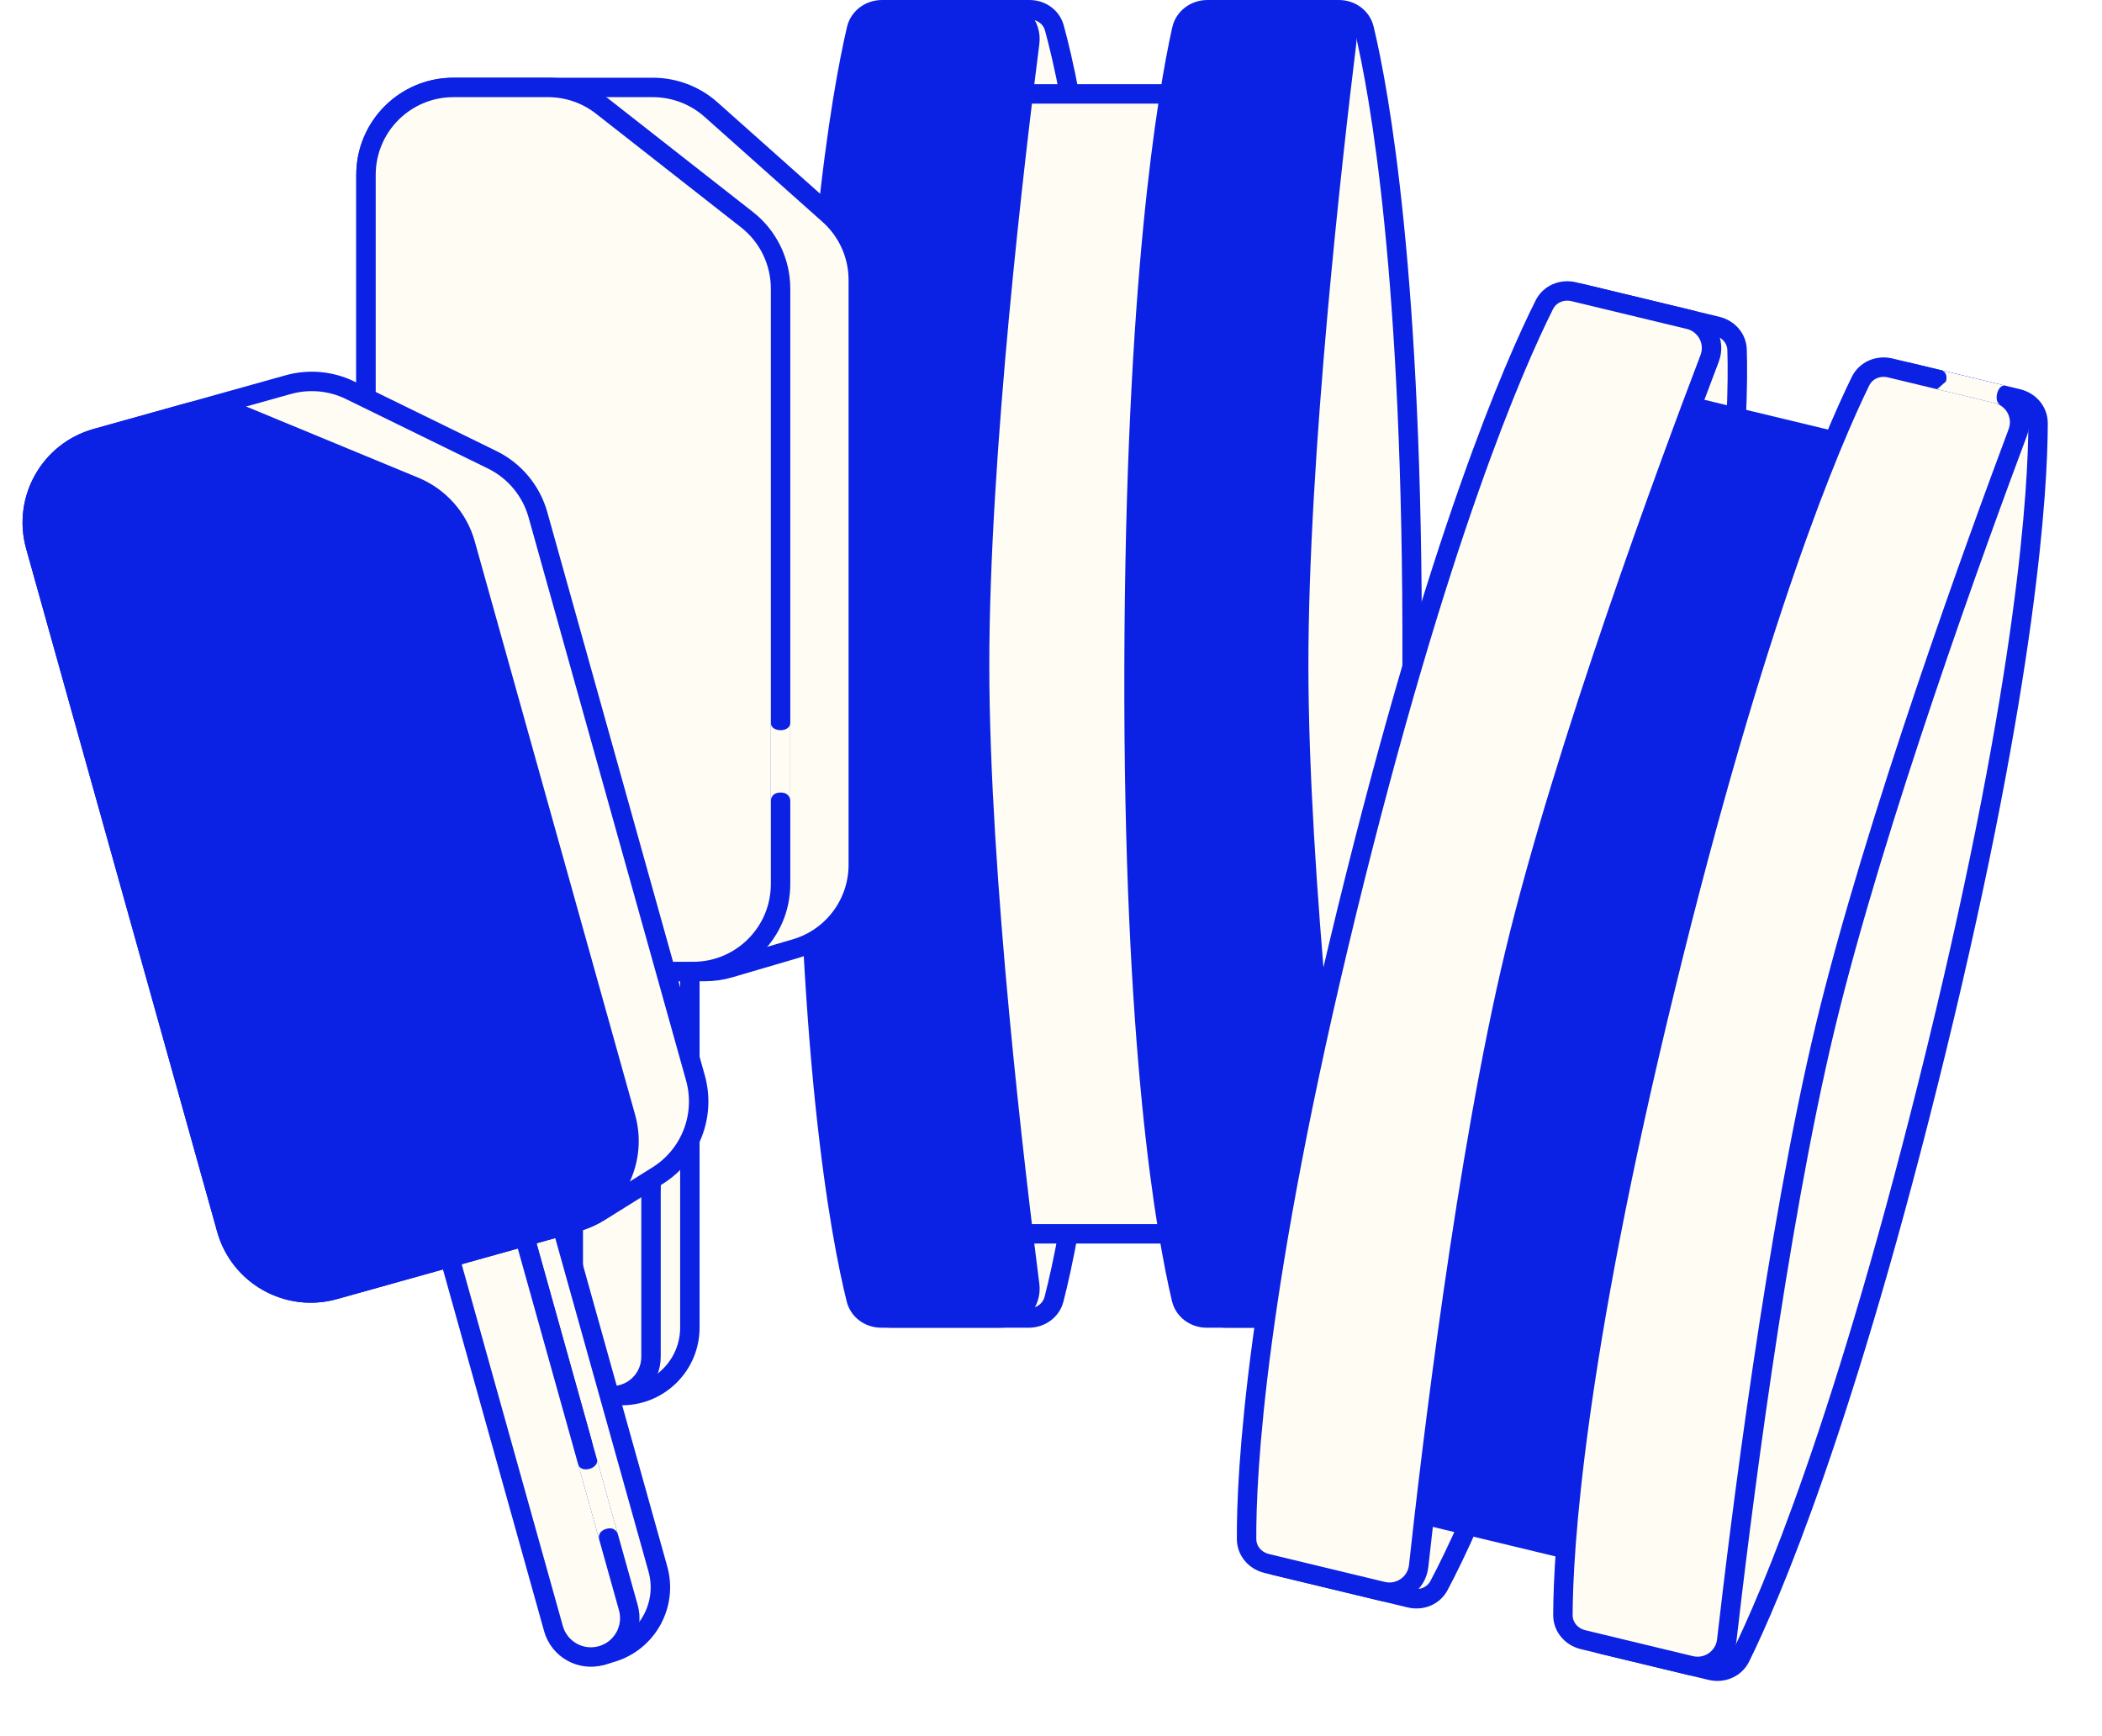
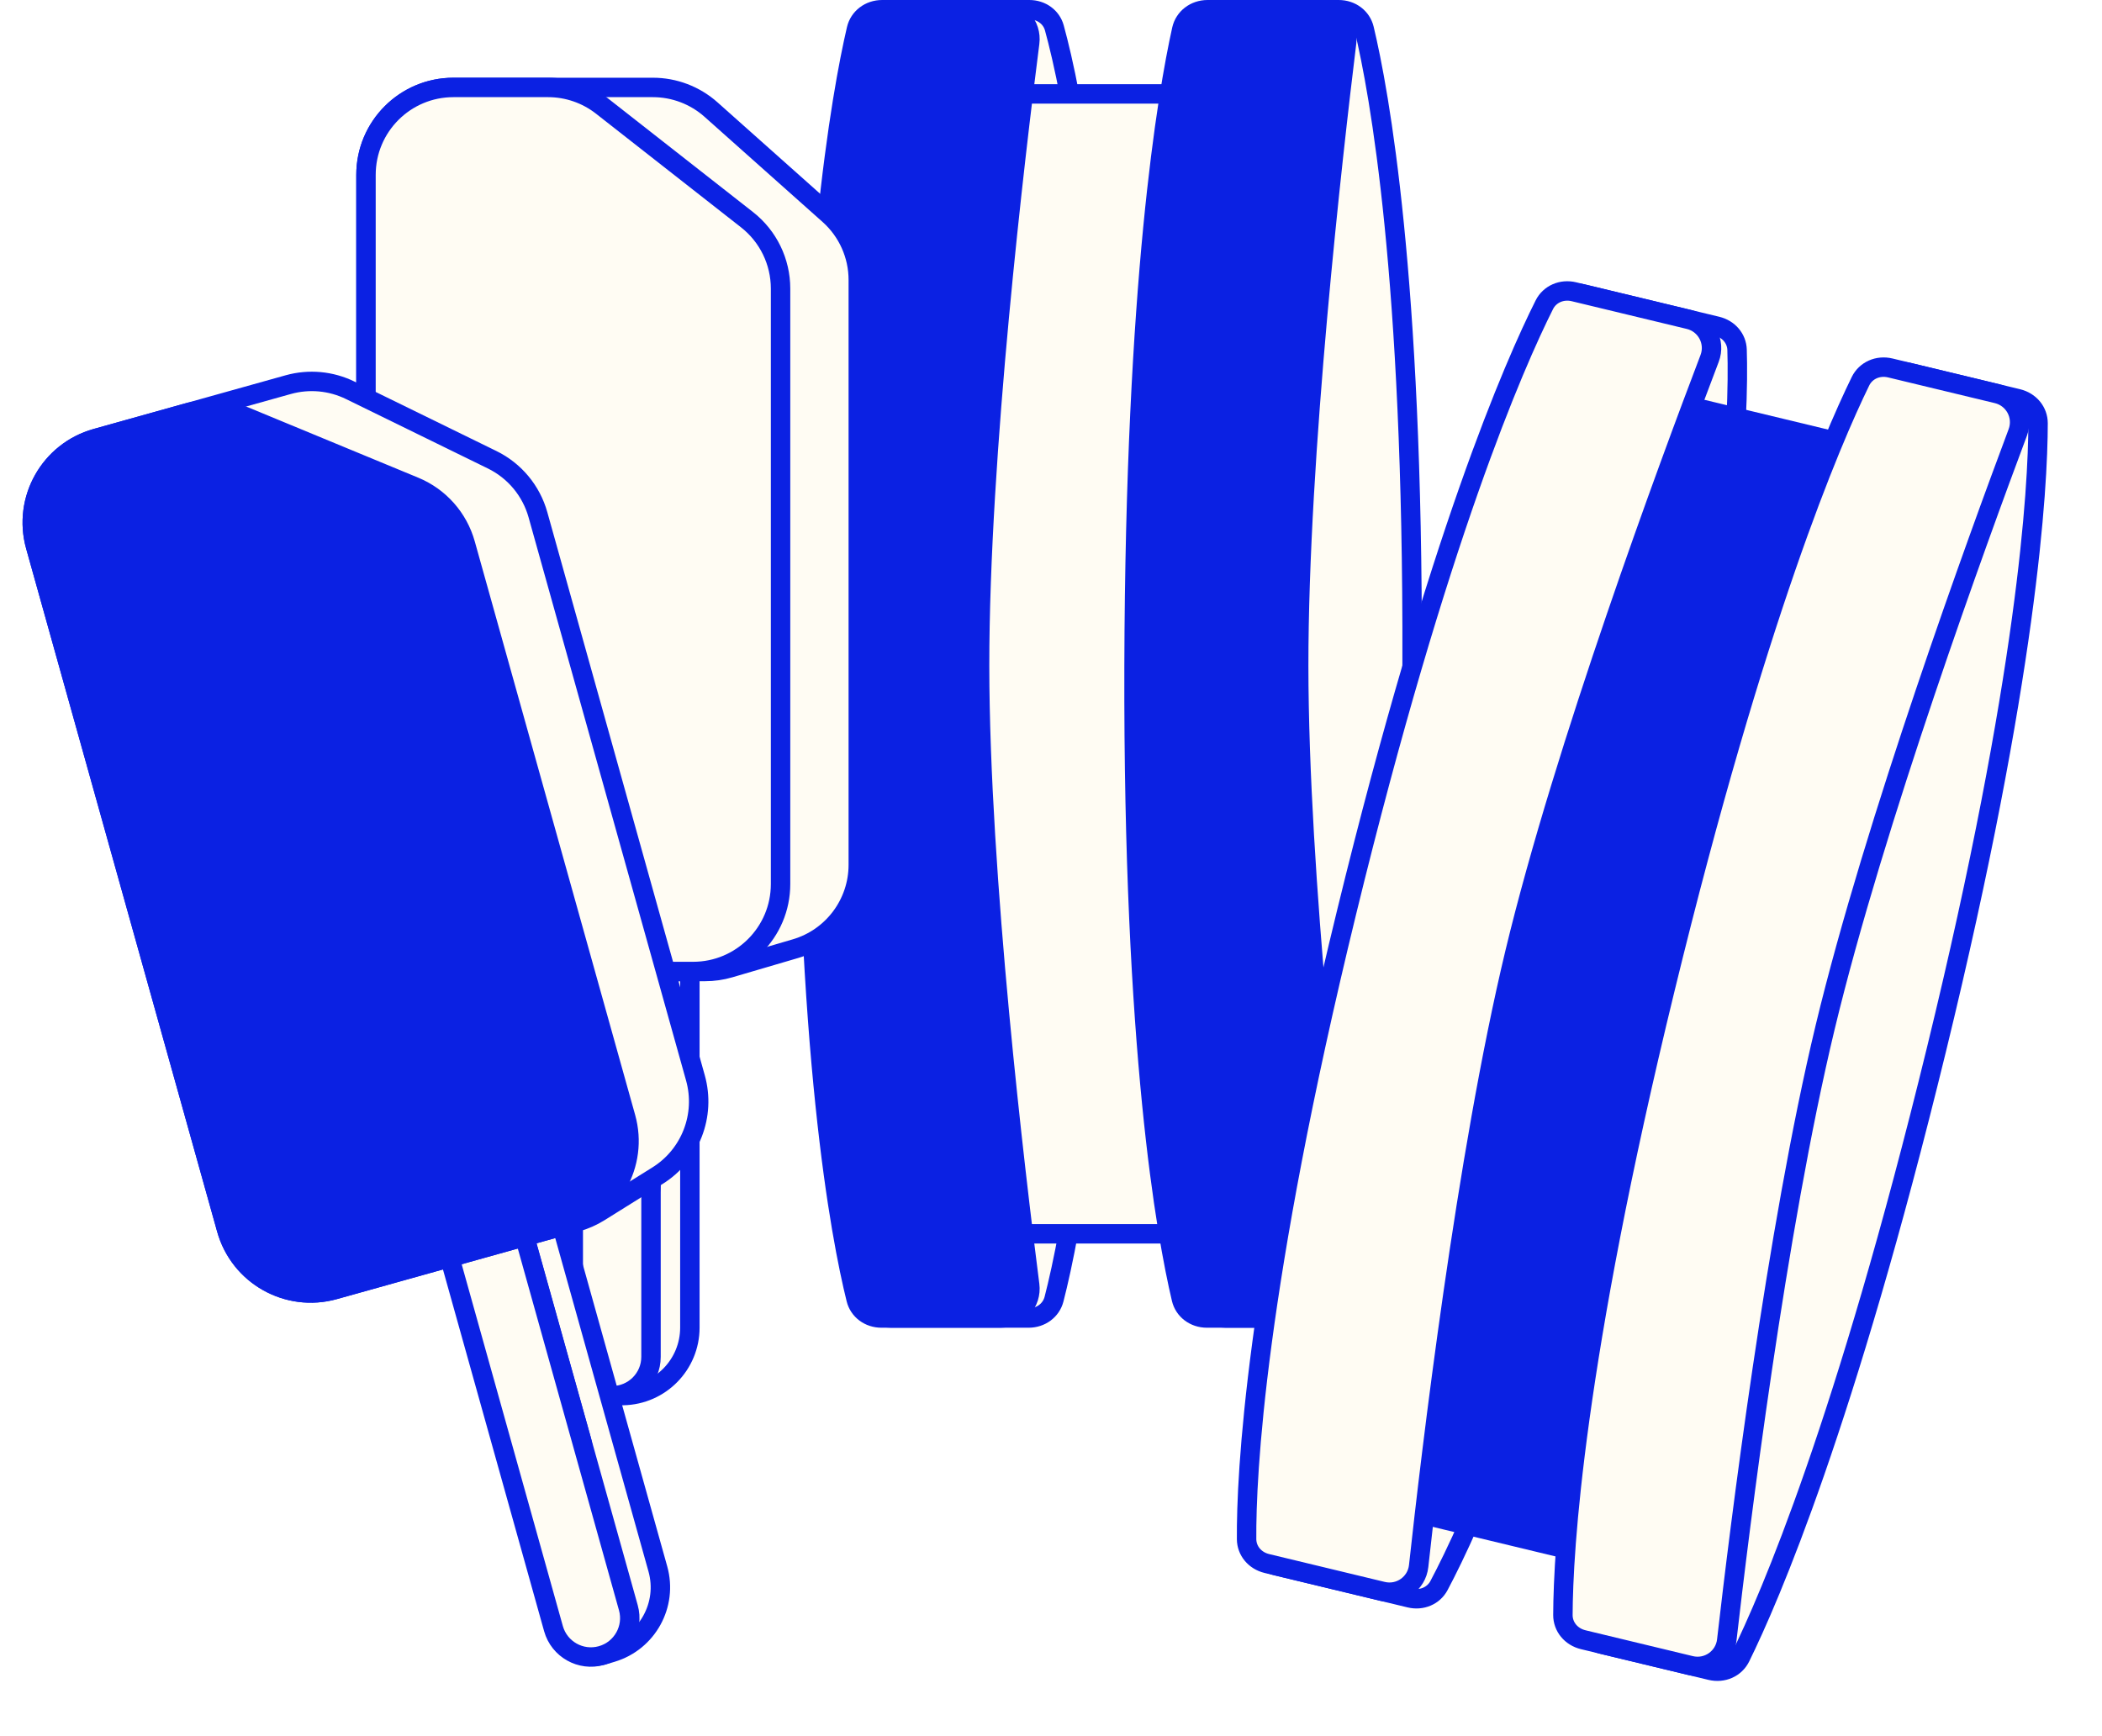
<svg xmlns="http://www.w3.org/2000/svg" width="649" height="536" viewBox="0 0 649 536" fill="none">
  <path d="M275.139 407C269.609 407 265.368 402.125 266.138 396.66C271.012 362.066 283.161 269.327 283.119 204.328C283.076 139.802 271 47.78 266.141 13.341C265.369 7.875 269.61 3 275.141 3H317.807C321.517 3 324.612 5.263 325.531 8.607C330.743 27.574 342.83 84.582 342.441 204.32C342.052 323.873 330.442 381.731 325.433 401.178C324.542 404.637 321.375 407 317.58 407H275.139Z" fill="#FFFCF3" stroke="#0B21E3" stroke-width="6" />
  <path d="M298.528 381C294.503 381 291.045 378.399 290.007 374.593C282.608 347.464 260.874 262.771 260.8 204.411C260.726 146.452 282.544 62.351 289.987 35.378C291.033 31.587 294.483 29 298.497 29H393.353C396.181 29 398.605 30.322 399.835 32.513C407.898 46.881 429.925 96.116 429.242 204.396C428.563 312.199 407.578 362.285 399.76 377.241C398.537 379.579 396.025 381 393.076 381H298.528Z" fill="#FFFCF3" stroke="#0B21E3" stroke-width="6" />
  <path d="M308.914 3C314.395 3 318.618 7.792 317.922 13.216C313.5 47.685 302.413 140.593 302.451 205.672C302.49 270.277 313.511 362.469 317.92 396.783C318.617 402.207 314.394 407 308.912 407H272.167C268.35 407 265.189 404.625 264.327 401.153C259.538 381.858 248.656 324.797 249.008 205.679C249.36 86.695 259.825 28.798 264.425 9.047C265.259 5.469 268.485 3 272.382 3L308.914 3Z" fill="#0B21E3" stroke="#0B21E3" stroke-width="6" />
  <path d="M378.552 407C373.087 407 368.871 402.235 369.542 396.825C373.814 362.398 384.546 269.433 384.509 204.328C384.471 139.697 373.803 47.448 369.544 13.175C368.872 7.765 373.088 3 378.554 3H413.322C417.176 3 420.359 5.413 421.2 8.928C425.847 28.333 436.332 85.411 435.992 204.321C435.652 323.111 425.565 381.021 421.103 400.875C420.29 404.494 417.043 407 413.112 407H378.552Z" fill="#FFFCF3" stroke="#0B21E3" stroke-width="6" />
  <path d="M406.761 3C412.221 3 416.435 7.756 415.772 13.161C411.55 47.575 400.936 140.558 400.974 205.672C401.01 270.312 411.561 362.58 415.77 396.838C416.434 402.244 412.22 407 406.759 407H372.65C368.784 407 365.594 404.574 364.759 401.044C360.161 381.603 349.807 324.519 350.143 205.678C350.479 86.954 360.441 29.04 364.856 9.151C365.663 5.519 368.917 3 372.859 3L406.761 3Z" fill="#0B21E3" stroke="#0B21E3" stroke-width="6" />
  <path d="M201 290C201 286.686 203.686 284 207 284C210.314 284 213 286.686 213 290V409.949C213 421.392 203.838 430.729 192.396 430.945L189.474 431C184.059 430.983 180.306 425.583 182.183 420.499L199.329 374.063C200.434 371.069 201 367.902 201 364.711V290Z" fill="#FFFCF3" stroke="#0B21E3" stroke-width="6" />
  <path d="M177 160C177 158.343 178.343 157 180 157H198C199.657 157 201 158.343 201 160V419C201 425.627 195.627 431 189 431C182.373 431 177 425.627 177 419V160Z" fill="#FFFCF3" stroke="#0B21E3" stroke-width="6" />
  <path d="M234 198C234 201 240 201 240 198C240 195 240 222 240 222C240 222 240 219.5 237 219.5C234 219.5 234 222 234 222C234 222 234 195 234 198Z" fill="#FFFCF3" />
  <path d="M113 54C113 39.088 125.088 27 140 27H201.575C208.198 27 214.59 29.434 219.535 33.84L255.961 66.292C261.711 71.415 265 78.75 265 86.452V267.039C265 279.022 257.102 289.572 245.603 292.946L225.292 298.907C222.823 299.632 220.262 300 217.689 300H140C125.088 300 113 287.912 113 273V54Z" fill="#FFFCF3" stroke="#0B21E3" stroke-width="6" />
  <path d="M113 54C113 39.088 125.088 27 140 27H169.22C175.259 27 181.124 29.025 185.877 32.751L230.657 67.853C237.186 72.971 241 80.806 241 89.102V273C241 287.912 228.912 300 214 300H140C125.088 300 113 287.912 113 273V54Z" fill="#FFFCF3" stroke="#0B21E3" stroke-width="6" />
-   <path d="M238 223.233C238 226.233 244 226.233 244 223.233C244 220.233 244 247.233 244 247.233C244 247.233 244 244.733 241 244.733C238 244.733 238 247.233 238 247.233C238 247.233 238 220.233 238 223.233Z" fill="#FFFCF3" />
  <path d="M159.266 372.217C158.373 369.025 160.237 365.715 163.428 364.822C166.62 363.93 169.93 365.794 170.822 368.985L203.121 484.503C206.203 495.524 199.893 506.983 188.932 510.272L186.133 511.112C180.913 512.554 175.845 508.364 176.284 502.962L180.292 453.624C180.55 450.443 180.243 447.242 179.383 444.168L159.266 372.217Z" fill="#FFFCF3" stroke="#0B21E3" stroke-width="6" />
  <path d="M101.146 253.481C100.7 251.885 101.632 250.23 103.228 249.784L120.563 244.937C122.159 244.491 123.814 245.423 124.26 247.018L194.002 496.452C195.786 502.834 192.059 509.455 185.676 511.24C179.294 513.024 172.673 509.297 170.888 502.914L101.146 253.481Z" fill="#FFFCF3" stroke="#0B21E3" stroke-width="6" />
  <path d="M166.274 274.728C167.081 277.618 172.86 276.002 172.052 273.113C171.244 270.224 178.514 296.226 178.514 296.226C178.514 296.226 177.841 293.819 174.952 294.627C172.063 295.434 172.736 297.842 172.736 297.842C172.736 297.842 165.466 271.839 166.274 274.728Z" fill="#FFFCF3" />
  <path d="M10.967 168.63C6.952 154.269 15.339 139.372 29.7 135.356L89 118.776C95.379 116.993 102.19 117.616 108.139 120.527L151.957 141.972C158.875 145.357 164.018 151.536 166.091 158.953L214.719 332.87C217.946 344.411 213.18 356.698 203.015 363.044L185.059 374.254C182.876 375.617 180.509 376.66 178.031 377.353L103.211 398.273C88.85 402.288 73.954 393.901 69.938 379.54L10.967 168.63Z" fill="#FFFCF3" stroke="#0B21E3" stroke-width="6" />
  <path d="M10.967 168.63C6.952 154.269 15.339 139.372 29.7 135.356L57.84 127.488C63.657 125.862 69.85 126.233 75.431 128.541L128.009 150.288C135.675 153.459 141.458 159.978 143.692 167.968L193.21 345.073C197.226 359.434 188.839 374.331 174.478 378.347L103.211 398.273C88.85 402.288 73.954 393.901 69.938 379.54L10.967 168.63Z" fill="#0B21E3" stroke="#0B21E3" stroke-width="6" />
-   <path d="M178.52 452.22C179.327 455.109 185.106 453.493 184.298 450.604C183.49 447.715 190.76 473.718 190.76 473.718C190.76 473.718 190.087 471.31 187.198 472.118C184.309 472.926 184.982 475.333 184.982 475.333C184.982 475.333 177.712 449.331 178.52 452.22Z" fill="#FFFCF3" />
  <path d="M394.031 483.505C388.655 482.21 385.674 476.478 387.702 471.344C400.543 438.854 434.073 351.54 449.255 288.339C464.325 225.597 474.136 133.306 477.478 98.687C478.008 93.193 483.273 89.446 488.65 90.741L530.129 100.734C533.737 101.603 536.215 104.528 536.326 107.994C536.951 127.654 535.35 185.908 506.929 302.224C478.552 418.361 453.714 471.891 444.289 489.624C442.613 492.778 438.982 494.334 435.292 493.445L394.031 483.505Z" fill="#FFFCF3" stroke="#0B21E3" stroke-width="6" />
  <path d="M422.859 463.706C418.946 462.763 416.194 459.424 416.076 455.482C415.236 427.375 413.941 339.946 427.537 283.192C441.039 226.827 481.947 150.176 495.5 125.696C497.405 122.255 501.365 120.548 505.267 121.488L597.485 143.704C600.235 144.366 602.282 146.218 602.964 148.637C607.438 164.493 617.321 217.518 591.299 322.627C565.39 427.272 533.259 471.05 522.156 483.76C520.42 485.746 517.644 486.54 514.777 485.849L422.859 463.706Z" fill="#0B21E3" stroke="#0B21E3" stroke-width="6" />
  <path d="M521.484 98.651C526.812 99.935 529.795 105.583 527.848 110.693C515.477 143.168 482.939 230.895 467.735 294.173C452.642 356.99 441.765 449.2 438.015 483.592C437.422 489.028 432.195 492.699 426.865 491.415L391.142 482.809C387.431 481.915 384.914 478.866 384.89 475.289C384.752 455.408 387.537 397.386 415.777 281.663C443.985 166.071 467.718 112.235 476.816 94.111C478.464 90.827 482.179 89.183 485.967 90.095L521.484 98.651Z" fill="#FFFCF3" stroke="#0B21E3" stroke-width="6" />
  <path d="M494.568 507.724C489.255 506.445 486.272 500.825 488.192 495.722C500.408 463.253 532.614 375.387 547.825 312.084C562.925 249.241 574.158 157.06 578.045 122.743C578.658 117.326 583.873 113.681 589.187 114.961L622.988 123.103C626.735 124.006 629.264 127.098 629.259 130.712C629.232 150.665 626.057 208.611 597.878 324.135C569.727 439.542 546.358 493.479 537.371 511.735C535.732 515.063 531.988 516.739 528.167 515.818L494.568 507.724Z" fill="#FFFCF3" stroke="#0B21E3" stroke-width="6" />
  <path d="M616.61 121.567C621.917 122.845 624.9 128.456 622.99 133.556C610.826 166.023 578.731 253.935 563.517 317.246C548.414 380.098 537.062 472.27 533.131 506.562C532.51 511.972 527.299 515.609 521.991 514.33L488.83 506.342C485.072 505.437 482.539 502.331 482.554 498.704C482.636 478.726 485.94 420.805 514.099 305.348C542.231 190.004 565.479 136.034 574.429 117.733C576.064 114.39 579.818 112.703 583.651 113.627L616.61 121.567Z" fill="#FFFCF3" stroke="#0B21E3" stroke-width="6" />
-   <path d="M619.157 119.095C616.699 118.503 615.294 124.336 617.752 124.928C620.21 125.52 598.088 120.191 598.088 120.191L600.839 117.768C601.541 114.851 599.493 114.358 599.493 114.358L619.157 119.095Z" fill="#FFFCF3" />
</svg>
